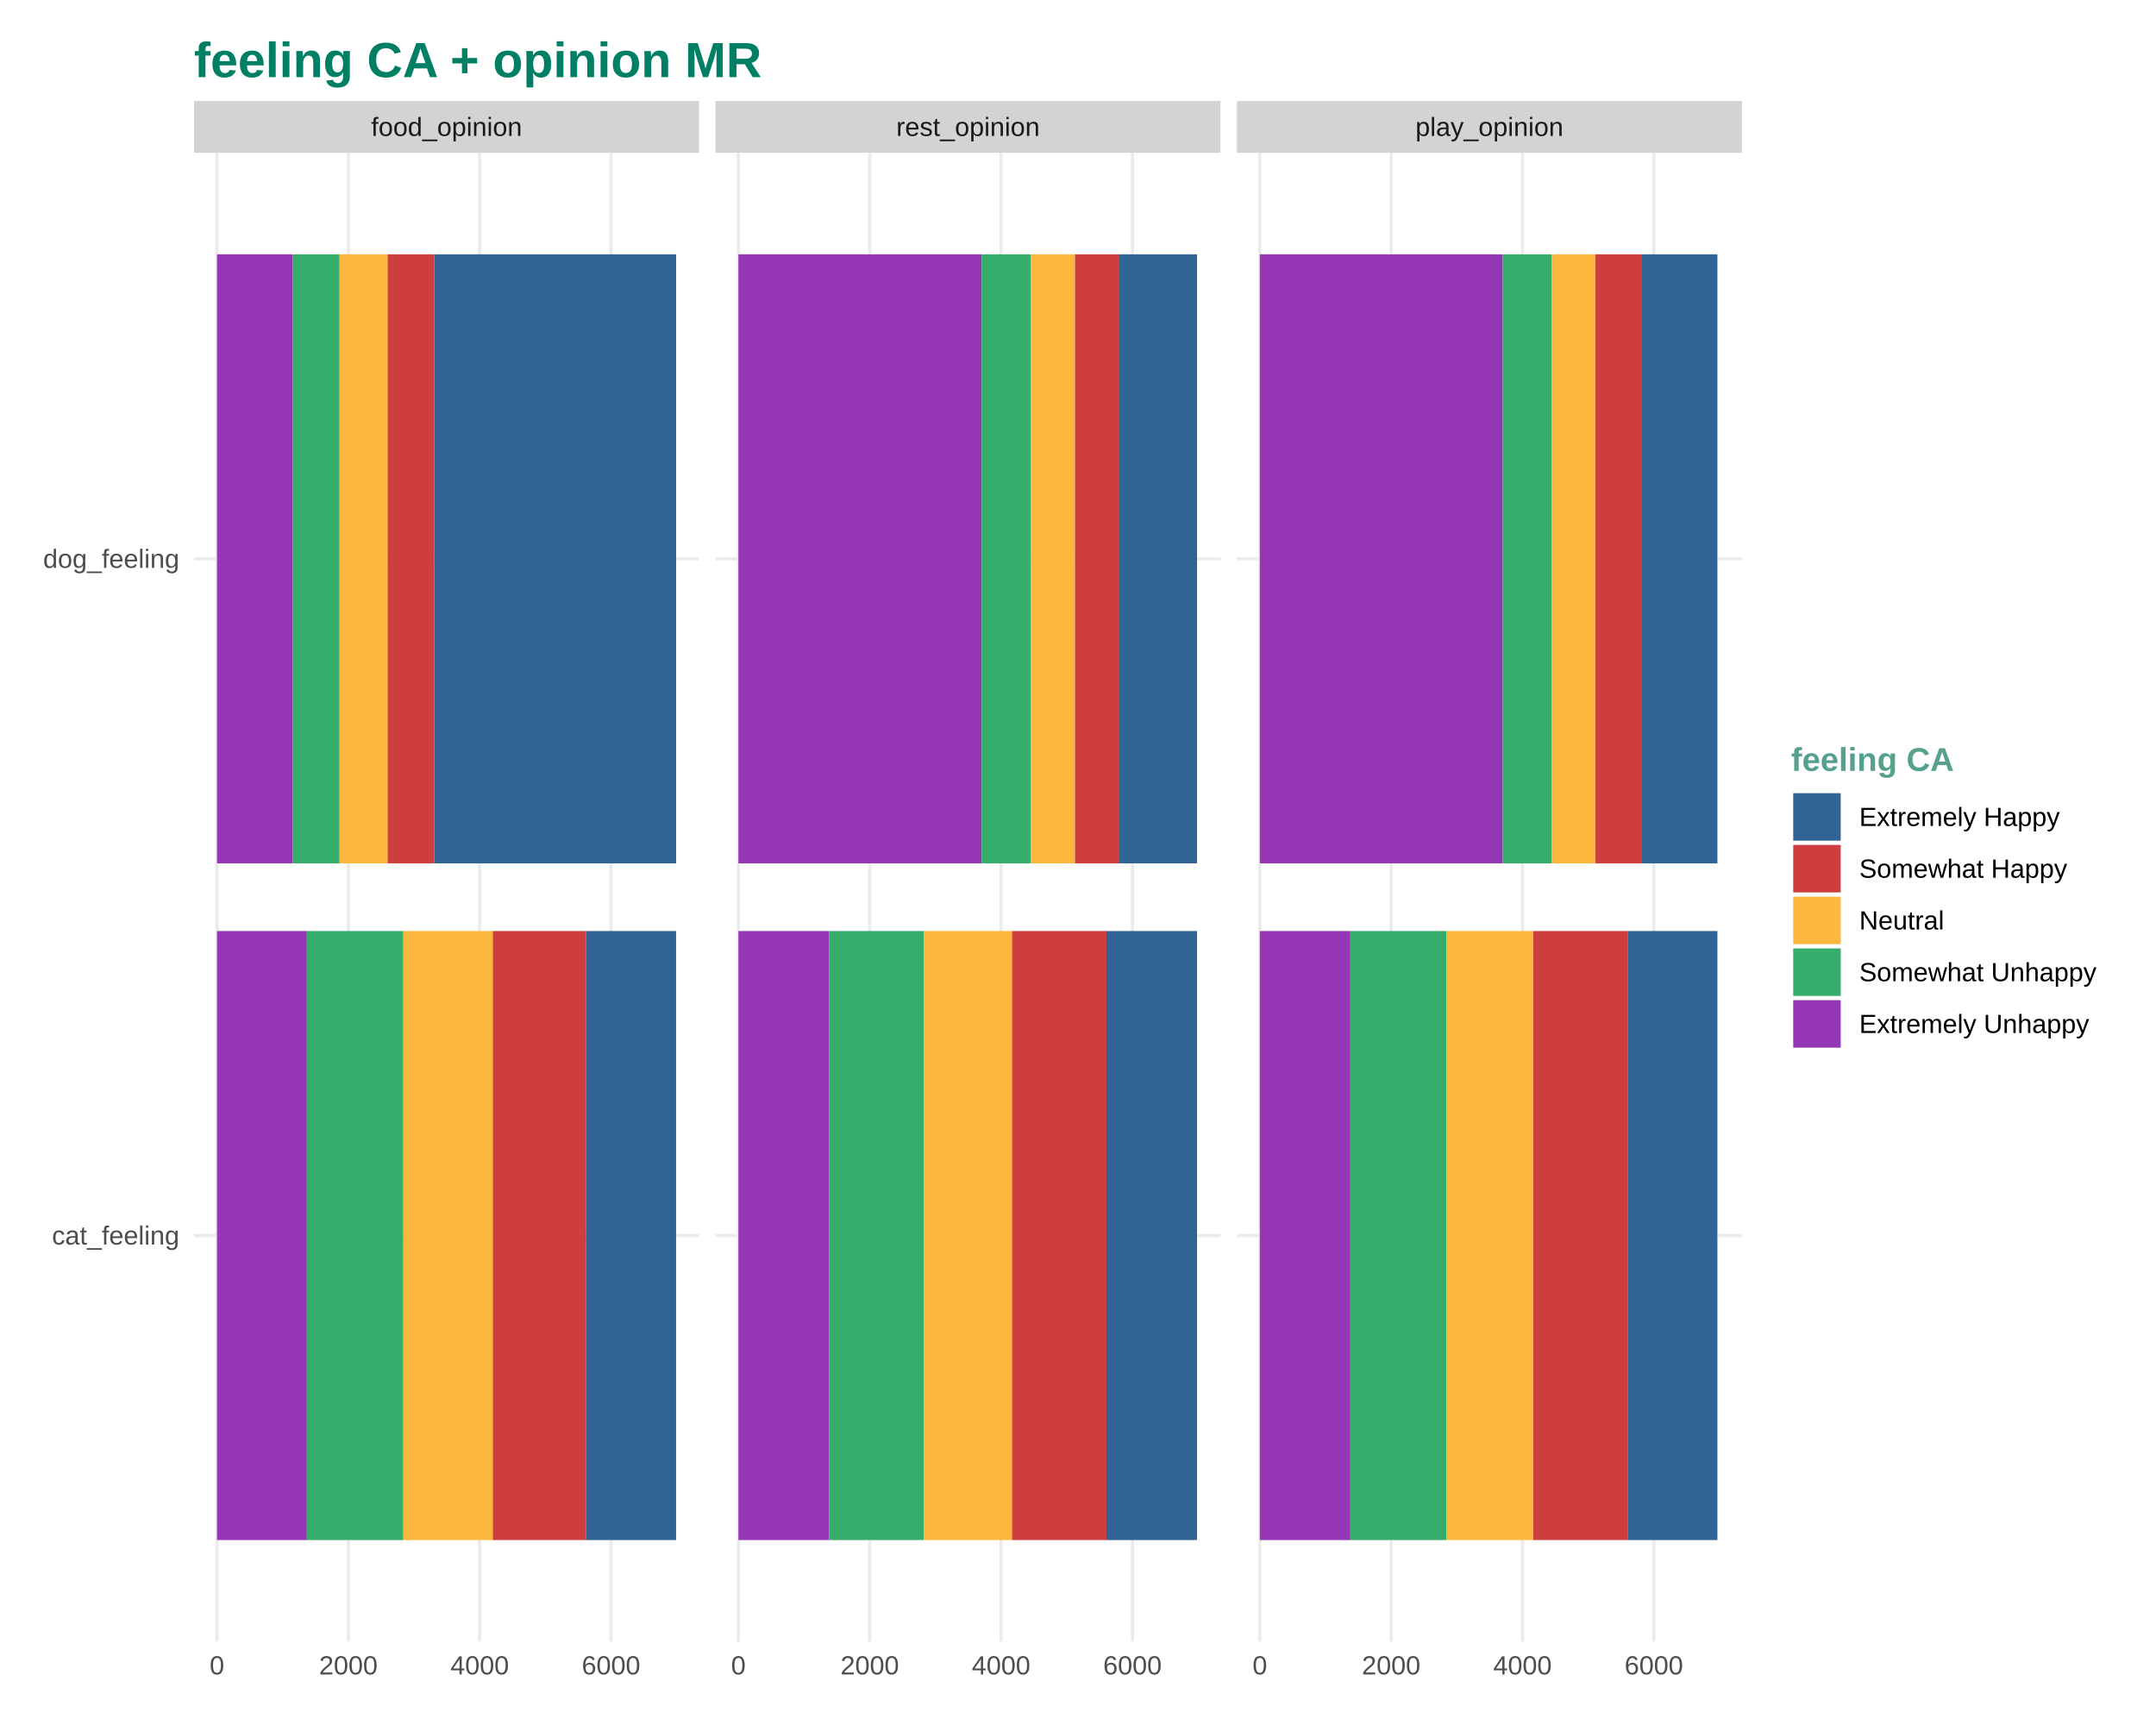
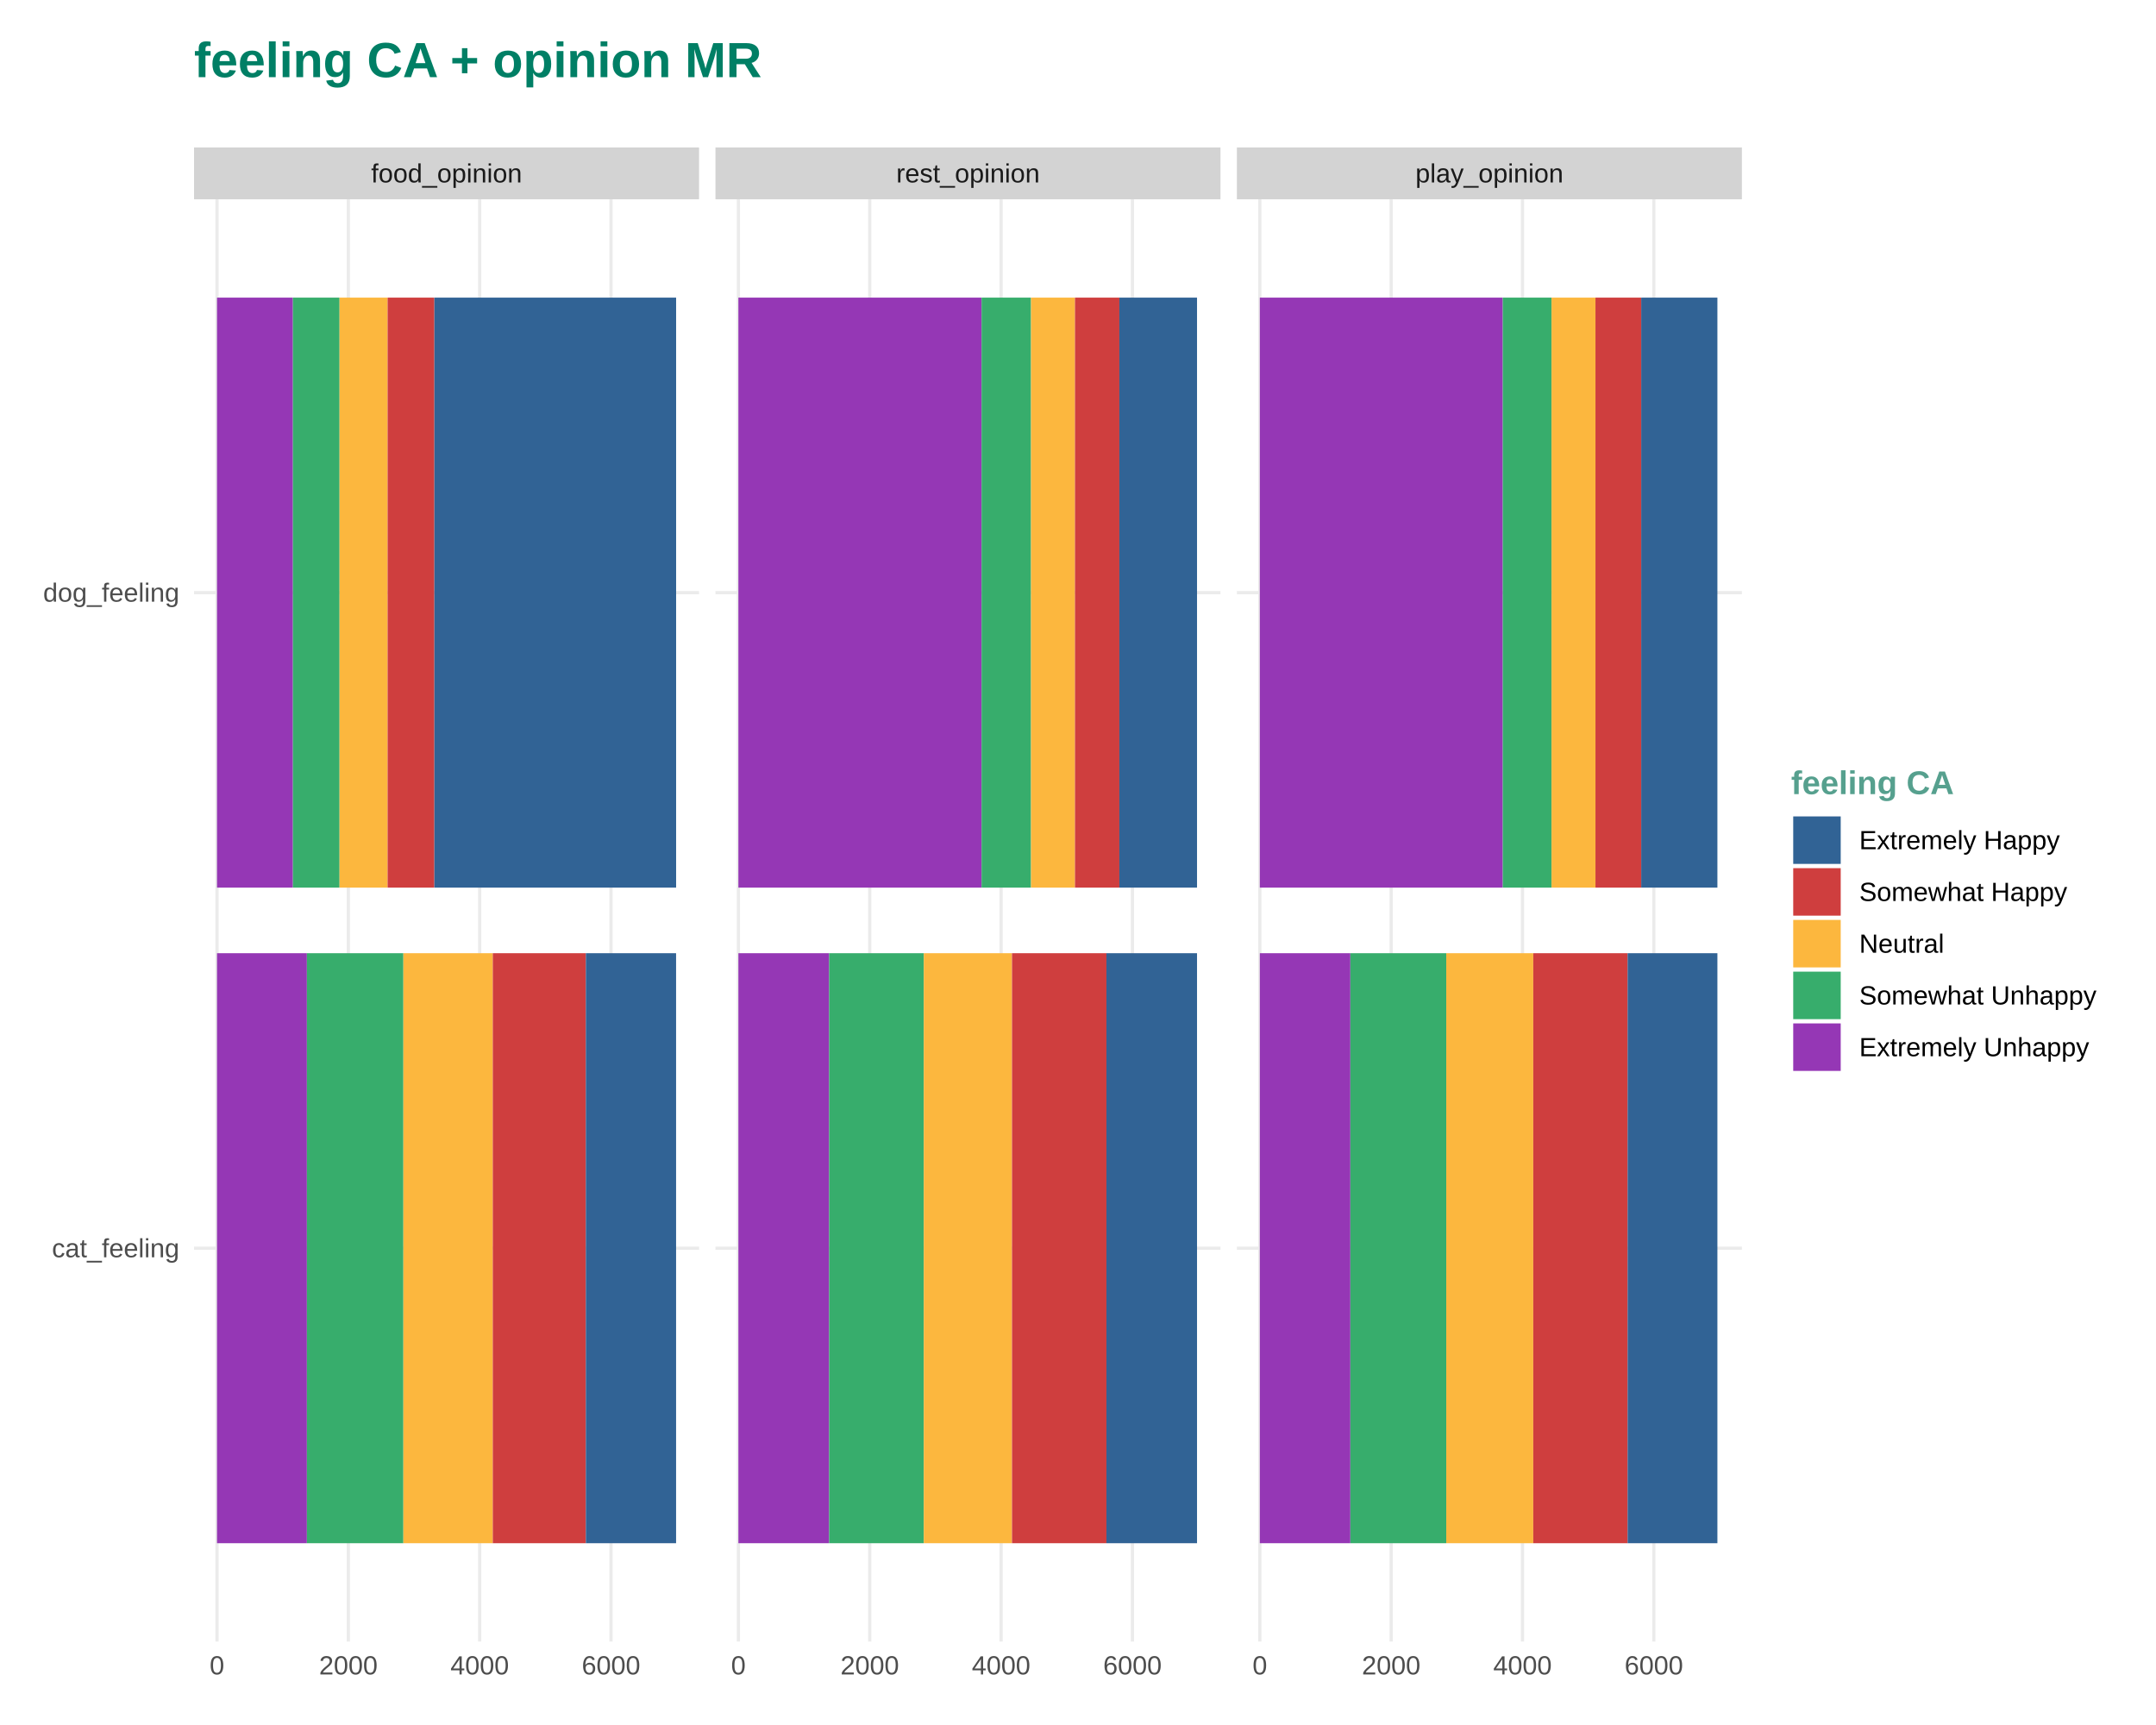
<svg xmlns="http://www.w3.org/2000/svg" viewBox="0 0 720.00 576.00">
  <defs>
    <style type="text/css">
    line, polyline, polygon, path, rect, circle {
      fill: none;
      stroke: #000000;
      stroke-linecap: round;
      stroke-linejoin: round;
      stroke-miterlimit: 10.00;
    }
  </style>
  </defs>
  <rect width="100%" height="100%" style="stroke: none; fill: #FFFFFF;" />
  <defs>
-     <clipPath id="cpNjQuODB8MjMzLjQ1fDU0OC4xNHw1MS4wMg==">
-       <rect x="64.80" y="51.02" width="168.65" height="497.12" />
-     </clipPath>
-   </defs>
-   <polyline points="64.80,412.56 233.45,412.56 " style="stroke-width: 1.07; stroke: #EBEBEB; stroke-linecap: butt;" clip-path="url(#cpNjQuODB8MjMzLjQ1fDU0OC4xNHw1MS4wMg==)" />
-   <polyline points="64.80,186.60 233.45,186.60 " style="stroke-width: 1.07; stroke: #EBEBEB; stroke-linecap: butt;" clip-path="url(#cpNjQuODB8MjMzLjQ1fDU0OC4xNHw1MS4wMg==)" />
-   <polyline points="72.47,548.14 72.47,51.02 " style="stroke-width: 1.07; stroke: #EBEBEB; stroke-linecap: butt;" clip-path="url(#cpNjQuODB8MjMzLjQ1fDU0OC4xNHw1MS4wMg==)" />
-   <polyline points="116.33,548.14 116.33,51.02 " style="stroke-width: 1.07; stroke: #EBEBEB; stroke-linecap: butt;" clip-path="url(#cpNjQuODB8MjMzLjQ1fDU0OC4xNHw1MS4wMg==)" />
-   <polyline points="160.19,548.14 160.19,51.02 " style="stroke-width: 1.07; stroke: #EBEBEB; stroke-linecap: butt;" clip-path="url(#cpNjQuODB8MjMzLjQ1fDU0OC4xNHw1MS4wMg==)" />
-   <polyline points="204.05,548.14 204.05,51.02 " style="stroke-width: 1.07; stroke: #EBEBEB; stroke-linecap: butt;" clip-path="url(#cpNjQuODB8MjMzLjQ1fDU0OC4xNHw1MS4wMg==)" />
-   <rect x="72.47" y="310.88" width="30.02" height="203.37" style="stroke-width: 1.07; stroke: none; stroke-linecap: butt; fill: #9537B5;" clip-path="url(#cpNjQuODB8MjMzLjQ1fDU0OC4xNHw1MS4wMg==)" />
-   <rect x="102.49" y="310.88" width="32.22" height="203.37" style="stroke-width: 1.07; stroke: none; stroke-linecap: butt; fill: #37AD6C;" clip-path="url(#cpNjQuODB8MjMzLjQ1fDU0OC4xNHw1MS4wMg==)" />
-   <rect x="134.71" y="310.88" width="29.87" height="203.37" style="stroke-width: 1.07; stroke: none; stroke-linecap: butt; fill: #FCB73E;" clip-path="url(#cpNjQuODB8MjMzLjQ1fDU0OC4xNHw1MS4wMg==)" />
-   <rect x="164.57" y="310.88" width="31.08" height="203.37" style="stroke-width: 1.07; stroke: none; stroke-linecap: butt; fill: #CF3E3E;" clip-path="url(#cpNjQuODB8MjMzLjQ1fDU0OC4xNHw1MS4wMg==)" />
-   <rect x="195.65" y="310.88" width="30.13" height="203.37" style="stroke-width: 1.07; stroke: none; stroke-linecap: butt; fill: #316395;" clip-path="url(#cpNjQuODB8MjMzLjQ1fDU0OC4xNHw1MS4wMg==)" />
-   <rect x="72.47" y="84.92" width="25.35" height="203.37" style="stroke-width: 1.07; stroke: none; stroke-linecap: butt; fill: #9537B5;" clip-path="url(#cpNjQuODB8MjMzLjQ1fDU0OC4xNHw1MS4wMg==)" />
-   <rect x="97.82" y="84.92" width="15.57" height="203.37" style="stroke-width: 1.07; stroke: none; stroke-linecap: butt; fill: #37AD6C;" clip-path="url(#cpNjQuODB8MjMzLjQ1fDU0OC4xNHw1MS4wMg==)" />
-   <rect x="113.39" y="84.92" width="16.05" height="203.37" style="stroke-width: 1.07; stroke: none; stroke-linecap: butt; fill: #FCB73E;" clip-path="url(#cpNjQuODB8MjMzLjQ1fDU0OC4xNHw1MS4wMg==)" />
-   <rect x="129.44" y="84.92" width="15.61" height="203.37" style="stroke-width: 1.07; stroke: none; stroke-linecap: butt; fill: #CF3E3E;" clip-path="url(#cpNjQuODB8MjMzLjQ1fDU0OC4xNHw1MS4wMg==)" />
-   <rect x="145.06" y="84.92" width="80.73" height="203.37" style="stroke-width: 1.07; stroke: none; stroke-linecap: butt; fill: #316395;" clip-path="url(#cpNjQuODB8MjMzLjQ1fDU0OC4xNHw1MS4wMg==)" />
-   <defs>
-     <clipPath id="cpMC4wMHw3MjAuMDB8NTc2LjAwfDAuMDA=">
-       <rect x="0.00" y="0.00" width="720.00" height="576.00" />
-     </clipPath>
-   </defs>
-   <defs>
-     <clipPath id="cpMjM4LjkzfDQwNy41OHw1NDguMTR8NTEuMDI=">
-       <rect x="238.93" y="51.02" width="168.65" height="497.12" />
-     </clipPath>
-   </defs>
-   <polyline points="238.93,412.56 407.58,412.56 " style="stroke-width: 1.07; stroke: #EBEBEB; stroke-linecap: butt;" clip-path="url(#cpMjM4LjkzfDQwNy41OHw1NDguMTR8NTEuMDI=)" />
-   <polyline points="238.93,186.60 407.58,186.60 " style="stroke-width: 1.07; stroke: #EBEBEB; stroke-linecap: butt;" clip-path="url(#cpMjM4LjkzfDQwNy41OHw1NDguMTR8NTEuMDI=)" />
-   <polyline points="246.59,548.14 246.59,51.02 " style="stroke-width: 1.07; stroke: #EBEBEB; stroke-linecap: butt;" clip-path="url(#cpMjM4LjkzfDQwNy41OHw1NDguMTR8NTEuMDI=)" />
-   <polyline points="290.45,548.14 290.45,51.02 " style="stroke-width: 1.07; stroke: #EBEBEB; stroke-linecap: butt;" clip-path="url(#cpMjM4LjkzfDQwNy41OHw1NDguMTR8NTEuMDI=)" />
-   <polyline points="334.32,548.14 334.32,51.02 " style="stroke-width: 1.07; stroke: #EBEBEB; stroke-linecap: butt;" clip-path="url(#cpMjM4LjkzfDQwNy41OHw1NDguMTR8NTEuMDI=)" />
-   <polyline points="378.18,548.14 378.18,51.02 " style="stroke-width: 1.07; stroke: #EBEBEB; stroke-linecap: butt;" clip-path="url(#cpMjM4LjkzfDQwNy41OHw1NDguMTR8NTEuMDI=)" />
-   <rect x="246.59" y="310.88" width="30.31" height="203.37" style="stroke-width: 1.07; stroke: none; stroke-linecap: butt; fill: #9537B5;" clip-path="url(#cpMjM4LjkzfDQwNy41OHw1NDguMTR8NTEuMDI=)" />
-   <rect x="276.90" y="310.88" width="31.60" height="203.37" style="stroke-width: 1.07; stroke: none; stroke-linecap: butt; fill: #37AD6C;" clip-path="url(#cpMjM4LjkzfDQwNy41OHw1NDguMTR8NTEuMDI=)" />
-   <rect x="308.50" y="310.88" width="29.45" height="203.37" style="stroke-width: 1.07; stroke: none; stroke-linecap: butt; fill: #FCB73E;" clip-path="url(#cpMjM4LjkzfDQwNy41OHw1NDguMTR8NTEuMDI=)" />
-   <rect x="337.96" y="310.88" width="31.54" height="203.37" style="stroke-width: 1.07; stroke: none; stroke-linecap: butt; fill: #CF3E3E;" clip-path="url(#cpMjM4LjkzfDQwNy41OHw1NDguMTR8NTEuMDI=)" />
-   <rect x="369.49" y="310.88" width="30.26" height="203.37" style="stroke-width: 1.07; stroke: none; stroke-linecap: butt; fill: #316395;" clip-path="url(#cpMjM4LjkzfDQwNy41OHw1NDguMTR8NTEuMDI=)" />
-   <rect x="246.59" y="84.92" width="81.21" height="203.37" style="stroke-width: 1.07; stroke: none; stroke-linecap: butt; fill: #9537B5;" clip-path="url(#cpMjM4LjkzfDQwNy41OHw1NDguMTR8NTEuMDI=)" />
-   <rect x="327.80" y="84.92" width="16.51" height="203.37" style="stroke-width: 1.07; stroke: none; stroke-linecap: butt; fill: #37AD6C;" clip-path="url(#cpMjM4LjkzfDQwNy41OHw1NDguMTR8NTEuMDI=)" />
-   <rect x="344.32" y="84.92" width="14.67" height="203.37" style="stroke-width: 1.07; stroke: none; stroke-linecap: butt; fill: #FCB73E;" clip-path="url(#cpMjM4LjkzfDQwNy41OHw1NDguMTR8NTEuMDI=)" />
-   <rect x="358.99" y="84.92" width="14.83" height="203.37" style="stroke-width: 1.07; stroke: none; stroke-linecap: butt; fill: #CF3E3E;" clip-path="url(#cpMjM4LjkzfDQwNy41OHw1NDguMTR8NTEuMDI=)" />
-   <rect x="373.81" y="84.92" width="25.94" height="203.37" style="stroke-width: 1.07; stroke: none; stroke-linecap: butt; fill: #316395;" clip-path="url(#cpMjM4LjkzfDQwNy41OHw1NDguMTR8NTEuMDI=)" />
-   <defs>
-     <clipPath id="cpMC4wMHw3MjAuMDB8NTc2LjAwfDAuMDA=">
-       <rect x="0.00" y="0.00" width="720.00" height="576.00" />
-     </clipPath>
-   </defs>
-   <defs>
-     <clipPath id="cpNDEzLjA2fDU4MS43MHw1NDguMTR8NTEuMDI=">
-       <rect x="413.06" y="51.02" width="168.65" height="497.12" />
-     </clipPath>
-   </defs>
-   <polyline points="413.06,412.56 581.70,412.56 " style="stroke-width: 1.07; stroke: #EBEBEB; stroke-linecap: butt;" clip-path="url(#cpNDEzLjA2fDU4MS43MHw1NDguMTR8NTEuMDI=)" />
-   <polyline points="413.06,186.60 581.70,186.60 " style="stroke-width: 1.07; stroke: #EBEBEB; stroke-linecap: butt;" clip-path="url(#cpNDEzLjA2fDU4MS43MHw1NDguMTR8NTEuMDI=)" />
-   <polyline points="420.72,548.14 420.72,51.02 " style="stroke-width: 1.07; stroke: #EBEBEB; stroke-linecap: butt;" clip-path="url(#cpNDEzLjA2fDU4MS43MHw1NDguMTR8NTEuMDI=)" />
-   <polyline points="464.58,548.14 464.58,51.02 " style="stroke-width: 1.07; stroke: #EBEBEB; stroke-linecap: butt;" clip-path="url(#cpNDEzLjA2fDU4MS43MHw1NDguMTR8NTEuMDI=)" />
-   <polyline points="508.44,548.14 508.44,51.02 " style="stroke-width: 1.07; stroke: #EBEBEB; stroke-linecap: butt;" clip-path="url(#cpNDEzLjA2fDU4MS43MHw1NDguMTR8NTEuMDI=)" />
-   <polyline points="552.30,548.14 552.30,51.02 " style="stroke-width: 1.07; stroke: #EBEBEB; stroke-linecap: butt;" clip-path="url(#cpNDEzLjA2fDU4MS43MHw1NDguMTR8NTEuMDI=)" />
-   <rect x="420.72" y="310.88" width="30.24" height="203.37" style="stroke-width: 1.07; stroke: none; stroke-linecap: butt; fill: #9537B5;" clip-path="url(#cpNDEzLjA2fDU4MS43MHw1NDguMTR8NTEuMDI=)" />
-   <rect x="450.96" y="310.88" width="32.02" height="203.37" style="stroke-width: 1.07; stroke: none; stroke-linecap: butt; fill: #37AD6C;" clip-path="url(#cpNDEzLjA2fDU4MS43MHw1NDguMTR8NTEuMDI=)" />
-   <rect x="482.98" y="310.88" width="29.06" height="203.37" style="stroke-width: 1.07; stroke: none; stroke-linecap: butt; fill: #FCB73E;" clip-path="url(#cpNDEzLjA2fDU4MS43MHw1NDguMTR8NTEuMDI=)" />
-   <rect x="512.04" y="310.88" width="31.51" height="203.37" style="stroke-width: 1.07; stroke: none; stroke-linecap: butt; fill: #CF3E3E;" clip-path="url(#cpNDEzLjA2fDU4MS43MHw1NDguMTR8NTEuMDI=)" />
-   <rect x="543.55" y="310.88" width="29.98" height="203.37" style="stroke-width: 1.07; stroke: none; stroke-linecap: butt; fill: #316395;" clip-path="url(#cpNDEzLjA2fDU4MS43MHw1NDguMTR8NTEuMDI=)" />
-   <rect x="420.72" y="84.92" width="81.14" height="203.37" style="stroke-width: 1.07; stroke: none; stroke-linecap: butt; fill: #9537B5;" clip-path="url(#cpNDEzLjA2fDU4MS43MHw1NDguMTR8NTEuMDI=)" />
-   <rect x="501.86" y="84.92" width="16.27" height="203.37" style="stroke-width: 1.07; stroke: none; stroke-linecap: butt; fill: #37AD6C;" clip-path="url(#cpNDEzLjA2fDU4MS43MHw1NDguMTR8NTEuMDI=)" />
-   <rect x="518.14" y="84.92" width="14.67" height="203.37" style="stroke-width: 1.07; stroke: none; stroke-linecap: butt; fill: #FCB73E;" clip-path="url(#cpNDEzLjA2fDU4MS43MHw1NDguMTR8NTEuMDI=)" />
-   <rect x="532.81" y="84.92" width="15.29" height="203.37" style="stroke-width: 1.07; stroke: none; stroke-linecap: butt; fill: #CF3E3E;" clip-path="url(#cpNDEzLjA2fDU4MS43MHw1NDguMTR8NTEuMDI=)" />
-   <rect x="548.09" y="84.92" width="25.44" height="203.37" style="stroke-width: 1.07; stroke: none; stroke-linecap: butt; fill: #316395;" clip-path="url(#cpNDEzLjA2fDU4MS43MHw1NDguMTR8NTEuMDI=)" />
-   <defs>
-     <clipPath id="cpMC4wMHw3MjAuMDB8NTc2LjAwfDAuMDA=">
-       <rect x="0.00" y="0.00" width="720.00" height="576.00" />
-     </clipPath>
-   </defs>
-   <defs>
-     <clipPath id="cpNjQuODB8MjMzLjQ1fDUxLjAyfDMzLjcy">
-       <rect x="64.80" y="33.72" width="168.65" height="17.30" />
-     </clipPath>
-   </defs>
-   <rect x="64.80" y="33.72" width="168.65" height="17.30" style="stroke-width: 1.07; stroke: none; fill: #D3D3D3;" clip-path="url(#cpNjQuODB8MjMzLjQ1fDUxLjAyfDMzLjcy)" />
-   <g clip-path="url(#cpNjQuODB8MjMzLjQ1fDUxLjAyfDMzLjcy)">
-     <text x="123.94" y="45.40" style="font-size: 8.80px; fill: #1A1A1A; font-family: Liberation Sans;" textLength="50.36px" lengthAdjust="spacingAndGlyphs">food_opinion</text>
-   </g>
-   <defs>
-     <clipPath id="cpMC4wMHw3MjAuMDB8NTc2LjAwfDAuMDA=">
-       <rect x="0.00" y="0.00" width="720.00" height="576.00" />
-     </clipPath>
-   </defs>
-   <defs>
-     <clipPath id="cpMjM4LjkzfDQwNy41OHw1MS4wMnwzMy43Mg==">
-       <rect x="238.93" y="33.72" width="168.65" height="17.30" />
-     </clipPath>
-   </defs>
-   <rect x="238.93" y="33.72" width="168.65" height="17.30" style="stroke-width: 1.07; stroke: none; fill: #D3D3D3;" clip-path="url(#cpMjM4LjkzfDQwNy41OHw1MS4wMnwzMy43Mg==)" />
-   <g clip-path="url(#cpMjM4LjkzfDQwNy41OHw1MS4wMnwzMy43Mg==)">
-     <text x="299.30" y="45.40" style="font-size: 8.80px; fill: #1A1A1A; font-family: Liberation Sans;" textLength="47.91px" lengthAdjust="spacingAndGlyphs">rest_opinion</text>
-   </g>
-   <defs>
-     <clipPath id="cpMC4wMHw3MjAuMDB8NTc2LjAwfDAuMDA=">
-       <rect x="0.00" y="0.00" width="720.00" height="576.00" />
-     </clipPath>
-   </defs>
-   <defs>
-     <clipPath id="cpNDEzLjA2fDU4MS43MHw1MS4wMnwzMy43Mg==">
-       <rect x="413.06" y="33.72" width="168.65" height="17.30" />
-     </clipPath>
-   </defs>
-   <rect x="413.06" y="33.72" width="168.65" height="17.30" style="stroke-width: 1.07; stroke: none; fill: #D3D3D3;" clip-path="url(#cpNDEzLjA2fDU4MS43MHw1MS4wMnwzMy43Mg==)" />
-   <g clip-path="url(#cpNDEzLjA2fDU4MS43MHw1MS4wMnwzMy43Mg==)">
-     <text x="472.68" y="45.40" style="font-size: 8.80px; fill: #1A1A1A; font-family: Liberation Sans;" textLength="49.39px" lengthAdjust="spacingAndGlyphs">play_opinion</text>
+     <clipPath id="cpNjQuODB8MjMzLjQ1fDU0OC4xNHw2Ni41NQ==">
+       <rect x="64.80" y="66.55" width="168.65" height="481.59" />
+     </clipPath>
+   </defs>
+   <polyline points="64.80,416.79 233.45,416.79 " style="stroke-width: 1.07; stroke: #EBEBEB; stroke-linecap: butt;" clip-path="url(#cpNjQuODB8MjMzLjQ1fDU0OC4xNHw2Ni41NQ==)" />
+   <polyline points="64.80,197.89 233.45,197.89 " style="stroke-width: 1.07; stroke: #EBEBEB; stroke-linecap: butt;" clip-path="url(#cpNjQuODB8MjMzLjQ1fDU0OC4xNHw2Ni41NQ==)" />
+   <polyline points="72.47,548.14 72.47,66.55 " style="stroke-width: 1.07; stroke: #EBEBEB; stroke-linecap: butt;" clip-path="url(#cpNjQuODB8MjMzLjQ1fDU0OC4xNHw2Ni41NQ==)" />
+   <polyline points="116.33,548.14 116.33,66.55 " style="stroke-width: 1.07; stroke: #EBEBEB; stroke-linecap: butt;" clip-path="url(#cpNjQuODB8MjMzLjQ1fDU0OC4xNHw2Ni41NQ==)" />
+   <polyline points="160.19,548.14 160.19,66.55 " style="stroke-width: 1.07; stroke: #EBEBEB; stroke-linecap: butt;" clip-path="url(#cpNjQuODB8MjMzLjQ1fDU0OC4xNHw2Ni41NQ==)" />
+   <polyline points="204.05,548.14 204.05,66.55 " style="stroke-width: 1.07; stroke: #EBEBEB; stroke-linecap: butt;" clip-path="url(#cpNjQuODB8MjMzLjQ1fDU0OC4xNHw2Ni41NQ==)" />
+   <rect x="72.47" y="318.29" width="30.02" height="197.01" style="stroke-width: 1.07; stroke: none; stroke-linecap: butt; fill: #9537B5;" clip-path="url(#cpNjQuODB8MjMzLjQ1fDU0OC4xNHw2Ni41NQ==)" />
+   <rect x="102.49" y="318.29" width="32.22" height="197.01" style="stroke-width: 1.07; stroke: none; stroke-linecap: butt; fill: #37AD6C;" clip-path="url(#cpNjQuODB8MjMzLjQ1fDU0OC4xNHw2Ni41NQ==)" />
+   <rect x="134.71" y="318.29" width="29.87" height="197.01" style="stroke-width: 1.07; stroke: none; stroke-linecap: butt; fill: #FCB73E;" clip-path="url(#cpNjQuODB8MjMzLjQ1fDU0OC4xNHw2Ni41NQ==)" />
+   <rect x="164.57" y="318.29" width="31.08" height="197.01" style="stroke-width: 1.07; stroke: none; stroke-linecap: butt; fill: #CF3E3E;" clip-path="url(#cpNjQuODB8MjMzLjQ1fDU0OC4xNHw2Ni41NQ==)" />
+   <rect x="195.65" y="318.29" width="30.13" height="197.01" style="stroke-width: 1.07; stroke: none; stroke-linecap: butt; fill: #316395;" clip-path="url(#cpNjQuODB8MjMzLjQ1fDU0OC4xNHw2Ni41NQ==)" />
+   <rect x="72.47" y="99.38" width="25.35" height="197.01" style="stroke-width: 1.07; stroke: none; stroke-linecap: butt; fill: #9537B5;" clip-path="url(#cpNjQuODB8MjMzLjQ1fDU0OC4xNHw2Ni41NQ==)" />
+   <rect x="97.82" y="99.38" width="15.57" height="197.01" style="stroke-width: 1.07; stroke: none; stroke-linecap: butt; fill: #37AD6C;" clip-path="url(#cpNjQuODB8MjMzLjQ1fDU0OC4xNHw2Ni41NQ==)" />
+   <rect x="113.39" y="99.38" width="16.05" height="197.01" style="stroke-width: 1.07; stroke: none; stroke-linecap: butt; fill: #FCB73E;" clip-path="url(#cpNjQuODB8MjMzLjQ1fDU0OC4xNHw2Ni41NQ==)" />
+   <rect x="129.44" y="99.38" width="15.61" height="197.01" style="stroke-width: 1.07; stroke: none; stroke-linecap: butt; fill: #CF3E3E;" clip-path="url(#cpNjQuODB8MjMzLjQ1fDU0OC4xNHw2Ni41NQ==)" />
+   <rect x="145.06" y="99.38" width="80.73" height="197.01" style="stroke-width: 1.07; stroke: none; stroke-linecap: butt; fill: #316395;" clip-path="url(#cpNjQuODB8MjMzLjQ1fDU0OC4xNHw2Ni41NQ==)" />
+   <defs>
+     <clipPath id="cpMC4wMHw3MjAuMDB8NTc2LjAwfDAuMDA=">
+       <rect x="0.00" y="0.00" width="720.00" height="576.00" />
+     </clipPath>
+   </defs>
+   <defs>
+     <clipPath id="cpMjM4LjkzfDQwNy41OHw1NDguMTR8NjYuNTU=">
+       <rect x="238.93" y="66.55" width="168.65" height="481.59" />
+     </clipPath>
+   </defs>
+   <polyline points="238.93,416.79 407.58,416.79 " style="stroke-width: 1.07; stroke: #EBEBEB; stroke-linecap: butt;" clip-path="url(#cpMjM4LjkzfDQwNy41OHw1NDguMTR8NjYuNTU=)" />
+   <polyline points="238.93,197.89 407.58,197.89 " style="stroke-width: 1.07; stroke: #EBEBEB; stroke-linecap: butt;" clip-path="url(#cpMjM4LjkzfDQwNy41OHw1NDguMTR8NjYuNTU=)" />
+   <polyline points="246.59,548.14 246.59,66.55 " style="stroke-width: 1.07; stroke: #EBEBEB; stroke-linecap: butt;" clip-path="url(#cpMjM4LjkzfDQwNy41OHw1NDguMTR8NjYuNTU=)" />
+   <polyline points="290.45,548.14 290.45,66.55 " style="stroke-width: 1.07; stroke: #EBEBEB; stroke-linecap: butt;" clip-path="url(#cpMjM4LjkzfDQwNy41OHw1NDguMTR8NjYuNTU=)" />
+   <polyline points="334.32,548.14 334.32,66.55 " style="stroke-width: 1.07; stroke: #EBEBEB; stroke-linecap: butt;" clip-path="url(#cpMjM4LjkzfDQwNy41OHw1NDguMTR8NjYuNTU=)" />
+   <polyline points="378.18,548.14 378.18,66.55 " style="stroke-width: 1.07; stroke: #EBEBEB; stroke-linecap: butt;" clip-path="url(#cpMjM4LjkzfDQwNy41OHw1NDguMTR8NjYuNTU=)" />
+   <rect x="246.59" y="318.29" width="30.31" height="197.01" style="stroke-width: 1.07; stroke: none; stroke-linecap: butt; fill: #9537B5;" clip-path="url(#cpMjM4LjkzfDQwNy41OHw1NDguMTR8NjYuNTU=)" />
+   <rect x="276.90" y="318.29" width="31.60" height="197.01" style="stroke-width: 1.07; stroke: none; stroke-linecap: butt; fill: #37AD6C;" clip-path="url(#cpMjM4LjkzfDQwNy41OHw1NDguMTR8NjYuNTU=)" />
+   <rect x="308.50" y="318.29" width="29.45" height="197.01" style="stroke-width: 1.07; stroke: none; stroke-linecap: butt; fill: #FCB73E;" clip-path="url(#cpMjM4LjkzfDQwNy41OHw1NDguMTR8NjYuNTU=)" />
+   <rect x="337.96" y="318.29" width="31.54" height="197.01" style="stroke-width: 1.07; stroke: none; stroke-linecap: butt; fill: #CF3E3E;" clip-path="url(#cpMjM4LjkzfDQwNy41OHw1NDguMTR8NjYuNTU=)" />
+   <rect x="369.49" y="318.29" width="30.26" height="197.01" style="stroke-width: 1.07; stroke: none; stroke-linecap: butt; fill: #316395;" clip-path="url(#cpMjM4LjkzfDQwNy41OHw1NDguMTR8NjYuNTU=)" />
+   <rect x="246.59" y="99.38" width="81.21" height="197.01" style="stroke-width: 1.07; stroke: none; stroke-linecap: butt; fill: #9537B5;" clip-path="url(#cpMjM4LjkzfDQwNy41OHw1NDguMTR8NjYuNTU=)" />
+   <rect x="327.80" y="99.38" width="16.51" height="197.01" style="stroke-width: 1.07; stroke: none; stroke-linecap: butt; fill: #37AD6C;" clip-path="url(#cpMjM4LjkzfDQwNy41OHw1NDguMTR8NjYuNTU=)" />
+   <rect x="344.32" y="99.38" width="14.67" height="197.01" style="stroke-width: 1.07; stroke: none; stroke-linecap: butt; fill: #FCB73E;" clip-path="url(#cpMjM4LjkzfDQwNy41OHw1NDguMTR8NjYuNTU=)" />
+   <rect x="358.99" y="99.38" width="14.83" height="197.01" style="stroke-width: 1.07; stroke: none; stroke-linecap: butt; fill: #CF3E3E;" clip-path="url(#cpMjM4LjkzfDQwNy41OHw1NDguMTR8NjYuNTU=)" />
+   <rect x="373.81" y="99.38" width="25.94" height="197.01" style="stroke-width: 1.07; stroke: none; stroke-linecap: butt; fill: #316395;" clip-path="url(#cpMjM4LjkzfDQwNy41OHw1NDguMTR8NjYuNTU=)" />
+   <defs>
+     <clipPath id="cpMC4wMHw3MjAuMDB8NTc2LjAwfDAuMDA=">
+       <rect x="0.00" y="0.00" width="720.00" height="576.00" />
+     </clipPath>
+   </defs>
+   <defs>
+     <clipPath id="cpNDEzLjA2fDU4MS43MHw1NDguMTR8NjYuNTU=">
+       <rect x="413.06" y="66.55" width="168.65" height="481.59" />
+     </clipPath>
+   </defs>
+   <polyline points="413.06,416.79 581.70,416.79 " style="stroke-width: 1.07; stroke: #EBEBEB; stroke-linecap: butt;" clip-path="url(#cpNDEzLjA2fDU4MS43MHw1NDguMTR8NjYuNTU=)" />
+   <polyline points="413.06,197.89 581.70,197.89 " style="stroke-width: 1.07; stroke: #EBEBEB; stroke-linecap: butt;" clip-path="url(#cpNDEzLjA2fDU4MS43MHw1NDguMTR8NjYuNTU=)" />
+   <polyline points="420.72,548.14 420.72,66.55 " style="stroke-width: 1.07; stroke: #EBEBEB; stroke-linecap: butt;" clip-path="url(#cpNDEzLjA2fDU4MS43MHw1NDguMTR8NjYuNTU=)" />
+   <polyline points="464.58,548.14 464.58,66.55 " style="stroke-width: 1.07; stroke: #EBEBEB; stroke-linecap: butt;" clip-path="url(#cpNDEzLjA2fDU4MS43MHw1NDguMTR8NjYuNTU=)" />
+   <polyline points="508.44,548.14 508.44,66.55 " style="stroke-width: 1.07; stroke: #EBEBEB; stroke-linecap: butt;" clip-path="url(#cpNDEzLjA2fDU4MS43MHw1NDguMTR8NjYuNTU=)" />
+   <polyline points="552.30,548.14 552.30,66.55 " style="stroke-width: 1.07; stroke: #EBEBEB; stroke-linecap: butt;" clip-path="url(#cpNDEzLjA2fDU4MS43MHw1NDguMTR8NjYuNTU=)" />
+   <rect x="420.72" y="318.29" width="30.24" height="197.01" style="stroke-width: 1.07; stroke: none; stroke-linecap: butt; fill: #9537B5;" clip-path="url(#cpNDEzLjA2fDU4MS43MHw1NDguMTR8NjYuNTU=)" />
+   <rect x="450.96" y="318.29" width="32.02" height="197.01" style="stroke-width: 1.07; stroke: none; stroke-linecap: butt; fill: #37AD6C;" clip-path="url(#cpNDEzLjA2fDU4MS43MHw1NDguMTR8NjYuNTU=)" />
+   <rect x="482.98" y="318.29" width="29.06" height="197.01" style="stroke-width: 1.07; stroke: none; stroke-linecap: butt; fill: #FCB73E;" clip-path="url(#cpNDEzLjA2fDU4MS43MHw1NDguMTR8NjYuNTU=)" />
+   <rect x="512.04" y="318.29" width="31.51" height="197.01" style="stroke-width: 1.07; stroke: none; stroke-linecap: butt; fill: #CF3E3E;" clip-path="url(#cpNDEzLjA2fDU4MS43MHw1NDguMTR8NjYuNTU=)" />
+   <rect x="543.55" y="318.29" width="29.98" height="197.01" style="stroke-width: 1.07; stroke: none; stroke-linecap: butt; fill: #316395;" clip-path="url(#cpNDEzLjA2fDU4MS43MHw1NDguMTR8NjYuNTU=)" />
+   <rect x="420.72" y="99.38" width="81.14" height="197.01" style="stroke-width: 1.07; stroke: none; stroke-linecap: butt; fill: #9537B5;" clip-path="url(#cpNDEzLjA2fDU4MS43MHw1NDguMTR8NjYuNTU=)" />
+   <rect x="501.86" y="99.38" width="16.27" height="197.01" style="stroke-width: 1.07; stroke: none; stroke-linecap: butt; fill: #37AD6C;" clip-path="url(#cpNDEzLjA2fDU4MS43MHw1NDguMTR8NjYuNTU=)" />
+   <rect x="518.14" y="99.38" width="14.67" height="197.01" style="stroke-width: 1.07; stroke: none; stroke-linecap: butt; fill: #FCB73E;" clip-path="url(#cpNDEzLjA2fDU4MS43MHw1NDguMTR8NjYuNTU=)" />
+   <rect x="532.81" y="99.38" width="15.29" height="197.01" style="stroke-width: 1.07; stroke: none; stroke-linecap: butt; fill: #CF3E3E;" clip-path="url(#cpNDEzLjA2fDU4MS43MHw1NDguMTR8NjYuNTU=)" />
+   <rect x="548.09" y="99.38" width="25.44" height="197.01" style="stroke-width: 1.07; stroke: none; stroke-linecap: butt; fill: #316395;" clip-path="url(#cpNDEzLjA2fDU4MS43MHw1NDguMTR8NjYuNTU=)" />
+   <defs>
+     <clipPath id="cpMC4wMHw3MjAuMDB8NTc2LjAwfDAuMDA=">
+       <rect x="0.00" y="0.00" width="720.00" height="576.00" />
+     </clipPath>
+   </defs>
+   <defs>
+     <clipPath id="cpNjQuODB8MjMzLjQ1fDY2LjU1fDQ5LjI1">
+       <rect x="64.80" y="49.25" width="168.65" height="17.30" />
+     </clipPath>
+   </defs>
+   <rect x="64.80" y="49.25" width="168.65" height="17.30" style="stroke-width: 1.07; stroke: none; fill: #D3D3D3;" clip-path="url(#cpNjQuODB8MjMzLjQ1fDY2LjU1fDQ5LjI1)" />
+   <g clip-path="url(#cpNjQuODB8MjMzLjQ1fDY2LjU1fDQ5LjI1)">
+     <text x="123.94" y="60.92" style="font-size: 8.80px; fill: #1A1A1A; font-family: Liberation Sans;" textLength="50.36px" lengthAdjust="spacingAndGlyphs">food_opinion</text>
+   </g>
+   <defs>
+     <clipPath id="cpMC4wMHw3MjAuMDB8NTc2LjAwfDAuMDA=">
+       <rect x="0.00" y="0.00" width="720.00" height="576.00" />
+     </clipPath>
+   </defs>
+   <defs>
+     <clipPath id="cpMjM4LjkzfDQwNy41OHw2Ni41NXw0OS4yNQ==">
+       <rect x="238.93" y="49.25" width="168.65" height="17.30" />
+     </clipPath>
+   </defs>
+   <rect x="238.93" y="49.25" width="168.65" height="17.30" style="stroke-width: 1.07; stroke: none; fill: #D3D3D3;" clip-path="url(#cpMjM4LjkzfDQwNy41OHw2Ni41NXw0OS4yNQ==)" />
+   <g clip-path="url(#cpMjM4LjkzfDQwNy41OHw2Ni41NXw0OS4yNQ==)">
+     <text x="299.30" y="60.92" style="font-size: 8.80px; fill: #1A1A1A; font-family: Liberation Sans;" textLength="47.91px" lengthAdjust="spacingAndGlyphs">rest_opinion</text>
+   </g>
+   <defs>
+     <clipPath id="cpMC4wMHw3MjAuMDB8NTc2LjAwfDAuMDA=">
+       <rect x="0.00" y="0.00" width="720.00" height="576.00" />
+     </clipPath>
+   </defs>
+   <defs>
+     <clipPath id="cpNDEzLjA2fDU4MS43MHw2Ni41NXw0OS4yNQ==">
+       <rect x="413.06" y="49.25" width="168.65" height="17.30" />
+     </clipPath>
+   </defs>
+   <rect x="413.06" y="49.25" width="168.65" height="17.30" style="stroke-width: 1.07; stroke: none; fill: #D3D3D3;" clip-path="url(#cpNDEzLjA2fDU4MS43MHw2Ni41NXw0OS4yNQ==)" />
+   <g clip-path="url(#cpNDEzLjA2fDU4MS43MHw2Ni41NXw0OS4yNQ==)">
+     <text x="472.68" y="60.92" style="font-size: 8.80px; fill: #1A1A1A; font-family: Liberation Sans;" textLength="49.39px" lengthAdjust="spacingAndGlyphs">play_opinion</text>
  </g>
  <defs>
    <clipPath id="cpMC4wMHw3MjAuMDB8NTc2LjAwfDAuMDA=">
      <rect x="0.00" y="0.00" width="720.00" height="576.00" />
    </clipPath>
  </defs>
  <g clip-path="url(#cpMC4wMHw3MjAuMDB8NTc2LjAwfDAuMDA=)">
    <text x="70.02" y="559.12" style="font-size: 8.80px; fill: #4D4D4D; font-family: Liberation Sans;" textLength="4.89px" lengthAdjust="spacingAndGlyphs">0</text>
  </g>
  <g clip-path="url(#cpMC4wMHw3MjAuMDB8NTc2LjAwfDAuMDA=)">
    <text x="106.55" y="559.12" style="font-size: 8.80px; fill: #4D4D4D; font-family: Liberation Sans;" textLength="19.56px" lengthAdjust="spacingAndGlyphs">2000</text>
  </g>
  <g clip-path="url(#cpMC4wMHw3MjAuMDB8NTc2LjAwfDAuMDA=)">
    <text x="150.41" y="559.12" style="font-size: 8.80px; fill: #4D4D4D; font-family: Liberation Sans;" textLength="19.56px" lengthAdjust="spacingAndGlyphs">4000</text>
  </g>
  <g clip-path="url(#cpMC4wMHw3MjAuMDB8NTc2LjAwfDAuMDA=)">
    <text x="194.27" y="559.12" style="font-size: 8.80px; fill: #4D4D4D; font-family: Liberation Sans;" textLength="19.56px" lengthAdjust="spacingAndGlyphs">6000</text>
  </g>
  <g clip-path="url(#cpMC4wMHw3MjAuMDB8NTc2LjAwfDAuMDA=)">
    <text x="244.15" y="559.12" style="font-size: 8.80px; fill: #4D4D4D; font-family: Liberation Sans;" textLength="4.89px" lengthAdjust="spacingAndGlyphs">0</text>
  </g>
  <g clip-path="url(#cpMC4wMHw3MjAuMDB8NTc2LjAwfDAuMDA=)">
    <text x="280.67" y="559.12" style="font-size: 8.80px; fill: #4D4D4D; font-family: Liberation Sans;" textLength="19.56px" lengthAdjust="spacingAndGlyphs">2000</text>
  </g>
  <g clip-path="url(#cpMC4wMHw3MjAuMDB8NTc2LjAwfDAuMDA=)">
    <text x="324.53" y="559.12" style="font-size: 8.80px; fill: #4D4D4D; font-family: Liberation Sans;" textLength="19.56px" lengthAdjust="spacingAndGlyphs">4000</text>
  </g>
  <g clip-path="url(#cpMC4wMHw3MjAuMDB8NTc2LjAwfDAuMDA=)">
    <text x="368.40" y="559.12" style="font-size: 8.80px; fill: #4D4D4D; font-family: Liberation Sans;" textLength="19.56px" lengthAdjust="spacingAndGlyphs">6000</text>
  </g>
  <g clip-path="url(#cpMC4wMHw3MjAuMDB8NTc2LjAwfDAuMDA=)">
    <text x="418.28" y="559.12" style="font-size: 8.80px; fill: #4D4D4D; font-family: Liberation Sans;" textLength="4.89px" lengthAdjust="spacingAndGlyphs">0</text>
  </g>
  <g clip-path="url(#cpMC4wMHw3MjAuMDB8NTc2LjAwfDAuMDA=)">
    <text x="454.80" y="559.12" style="font-size: 8.80px; fill: #4D4D4D; font-family: Liberation Sans;" textLength="19.56px" lengthAdjust="spacingAndGlyphs">2000</text>
  </g>
  <g clip-path="url(#cpMC4wMHw3MjAuMDB8NTc2LjAwfDAuMDA=)">
    <text x="498.66" y="559.12" style="font-size: 8.80px; fill: #4D4D4D; font-family: Liberation Sans;" textLength="19.56px" lengthAdjust="spacingAndGlyphs">4000</text>
  </g>
  <g clip-path="url(#cpMC4wMHw3MjAuMDB8NTc2LjAwfDAuMDA=)">
    <text x="542.52" y="559.12" style="font-size: 8.80px; fill: #4D4D4D; font-family: Liberation Sans;" textLength="19.56px" lengthAdjust="spacingAndGlyphs">6000</text>
  </g>
  <g clip-path="url(#cpMC4wMHw3MjAuMDB8NTc2LjAwfDAuMDA=)">
-     <text x="17.34" y="415.58" style="font-size: 8.80px; fill: #4D4D4D; font-family: Liberation Sans;" textLength="42.53px" lengthAdjust="spacingAndGlyphs">cat_feeling</text>
-   </g>
-   <g clip-path="url(#cpMC4wMHw3MjAuMDB8NTc2LjAwfDAuMDA=)">
-     <text x="14.40" y="189.62" style="font-size: 8.80px; fill: #4D4D4D; font-family: Liberation Sans;" textLength="45.47px" lengthAdjust="spacingAndGlyphs">dog_feeling</text>
-   </g>
-   <g clip-path="url(#cpMC4wMHw3MjAuMDB8NTc2LjAwfDAuMDA=)">
-     <text x="598.14" y="257.42" style="font-size: 11.00px; font-weight: bold; fill: #56A08E; font-family: Liberation Sans;" textLength="54.41px" lengthAdjust="spacingAndGlyphs">feeling CA</text>
-   </g>
-   <rect x="598.85" y="264.85" width="15.86" height="15.86" style="stroke-width: 1.07; stroke: none; stroke-linejoin: miter; fill: #316395;" clip-path="url(#cpMC4wMHw3MjAuMDB8NTc2LjAwfDAuMDA=)" />
-   <rect x="598.85" y="282.13" width="15.86" height="15.86" style="stroke-width: 1.07; stroke: none; stroke-linejoin: miter; fill: #CF3E3E;" clip-path="url(#cpMC4wMHw3MjAuMDB8NTc2LjAwfDAuMDA=)" />
-   <rect x="598.85" y="299.41" width="15.86" height="15.86" style="stroke-width: 1.07; stroke: none; stroke-linejoin: miter; fill: #FCB73E;" clip-path="url(#cpMC4wMHw3MjAuMDB8NTc2LjAwfDAuMDA=)" />
-   <rect x="598.85" y="316.69" width="15.86" height="15.86" style="stroke-width: 1.07; stroke: none; stroke-linejoin: miter; fill: #37AD6C;" clip-path="url(#cpMC4wMHw3MjAuMDB8NTc2LjAwfDAuMDA=)" />
-   <rect x="598.85" y="333.97" width="15.86" height="15.86" style="stroke-width: 1.07; stroke: none; stroke-linejoin: miter; fill: #9537B5;" clip-path="url(#cpMC4wMHw3MjAuMDB8NTc2LjAwfDAuMDA=)" />
-   <g clip-path="url(#cpMC4wMHw3MjAuMDB8NTc2LjAwfDAuMDA=)">
-     <text x="620.90" y="275.81" style="font-size: 8.80px; font-family: Liberation Sans;" textLength="66.98px" lengthAdjust="spacingAndGlyphs">Extremely Happy</text>
-   </g>
-   <g clip-path="url(#cpMC4wMHw3MjAuMDB8NTc2LjAwfDAuMDA=)">
-     <text x="620.90" y="293.09" style="font-size: 8.80px; font-family: Liberation Sans;" textLength="69.44px" lengthAdjust="spacingAndGlyphs">Somewhat Happy</text>
-   </g>
-   <g clip-path="url(#cpMC4wMHw3MjAuMDB8NTc2LjAwfDAuMDA=)">
-     <text x="620.90" y="310.37" style="font-size: 8.80px; font-family: Liberation Sans;" textLength="28.34px" lengthAdjust="spacingAndGlyphs">Neutral</text>
-   </g>
-   <g clip-path="url(#cpMC4wMHw3MjAuMDB8NTc2LjAwfDAuMDA=)">
-     <text x="620.90" y="327.65" style="font-size: 8.80px; font-family: Liberation Sans;" textLength="79.22px" lengthAdjust="spacingAndGlyphs">Somewhat Unhappy</text>
-   </g>
-   <g clip-path="url(#cpMC4wMHw3MjAuMDB8NTc2LjAwfDAuMDA=)">
-     <text x="620.90" y="344.93" style="font-size: 8.80px; font-family: Liberation Sans;" textLength="76.77px" lengthAdjust="spacingAndGlyphs">Extremely Unhappy</text>
+     <text x="17.34" y="419.82" style="font-size: 8.80px; fill: #4D4D4D; font-family: Liberation Sans;" textLength="42.53px" lengthAdjust="spacingAndGlyphs">cat_feeling</text>
+   </g>
+   <g clip-path="url(#cpMC4wMHw3MjAuMDB8NTc2LjAwfDAuMDA=)">
+     <text x="14.40" y="200.91" style="font-size: 8.80px; fill: #4D4D4D; font-family: Liberation Sans;" textLength="45.47px" lengthAdjust="spacingAndGlyphs">dog_feeling</text>
+   </g>
+   <g clip-path="url(#cpMC4wMHw3MjAuMDB8NTc2LjAwfDAuMDA=)">
+     <text x="598.14" y="265.18" style="font-size: 11.00px; font-weight: bold; fill: #56A08E; font-family: Liberation Sans;" textLength="54.41px" lengthAdjust="spacingAndGlyphs">feeling CA</text>
+   </g>
+   <rect x="598.85" y="272.61" width="15.86" height="15.86" style="stroke-width: 1.07; stroke: none; stroke-linejoin: miter; fill: #316395;" clip-path="url(#cpMC4wMHw3MjAuMDB8NTc2LjAwfDAuMDA=)" />
+   <rect x="598.85" y="289.89" width="15.86" height="15.86" style="stroke-width: 1.07; stroke: none; stroke-linejoin: miter; fill: #CF3E3E;" clip-path="url(#cpMC4wMHw3MjAuMDB8NTc2LjAwfDAuMDA=)" />
+   <rect x="598.85" y="307.17" width="15.86" height="15.86" style="stroke-width: 1.07; stroke: none; stroke-linejoin: miter; fill: #FCB73E;" clip-path="url(#cpMC4wMHw3MjAuMDB8NTc2LjAwfDAuMDA=)" />
+   <rect x="598.85" y="324.45" width="15.86" height="15.86" style="stroke-width: 1.07; stroke: none; stroke-linejoin: miter; fill: #37AD6C;" clip-path="url(#cpMC4wMHw3MjAuMDB8NTc2LjAwfDAuMDA=)" />
+   <rect x="598.85" y="341.73" width="15.86" height="15.86" style="stroke-width: 1.07; stroke: none; stroke-linejoin: miter; fill: #9537B5;" clip-path="url(#cpMC4wMHw3MjAuMDB8NTc2LjAwfDAuMDA=)" />
+   <g clip-path="url(#cpMC4wMHw3MjAuMDB8NTc2LjAwfDAuMDA=)">
+     <text x="620.90" y="283.57" style="font-size: 8.80px; font-family: Liberation Sans;" textLength="66.98px" lengthAdjust="spacingAndGlyphs">Extremely Happy</text>
+   </g>
+   <g clip-path="url(#cpMC4wMHw3MjAuMDB8NTc2LjAwfDAuMDA=)">
+     <text x="620.90" y="300.85" style="font-size: 8.80px; font-family: Liberation Sans;" textLength="69.44px" lengthAdjust="spacingAndGlyphs">Somewhat Happy</text>
+   </g>
+   <g clip-path="url(#cpMC4wMHw3MjAuMDB8NTc2LjAwfDAuMDA=)">
+     <text x="620.90" y="318.13" style="font-size: 8.80px; font-family: Liberation Sans;" textLength="28.34px" lengthAdjust="spacingAndGlyphs">Neutral</text>
+   </g>
+   <g clip-path="url(#cpMC4wMHw3MjAuMDB8NTc2LjAwfDAuMDA=)">
+     <text x="620.90" y="335.41" style="font-size: 8.80px; font-family: Liberation Sans;" textLength="79.22px" lengthAdjust="spacingAndGlyphs">Somewhat Unhappy</text>
+   </g>
+   <g clip-path="url(#cpMC4wMHw3MjAuMDB8NTc2LjAwfDAuMDA=)">
+     <text x="620.90" y="352.69" style="font-size: 8.80px; font-family: Liberation Sans;" textLength="76.77px" lengthAdjust="spacingAndGlyphs">Extremely Unhappy</text>
  </g>
  <g clip-path="url(#cpMC4wMHw3MjAuMDB8NTc2LjAwfDAuMDA=)">
    <text x="64.80" y="25.76" style="font-size: 16.50px; font-weight: bold; fill: #007F65; font-family: Liberation Sans;" textLength="189.56px" lengthAdjust="spacingAndGlyphs">feeling CA + opinion MR</text>
  </g>
</svg>
